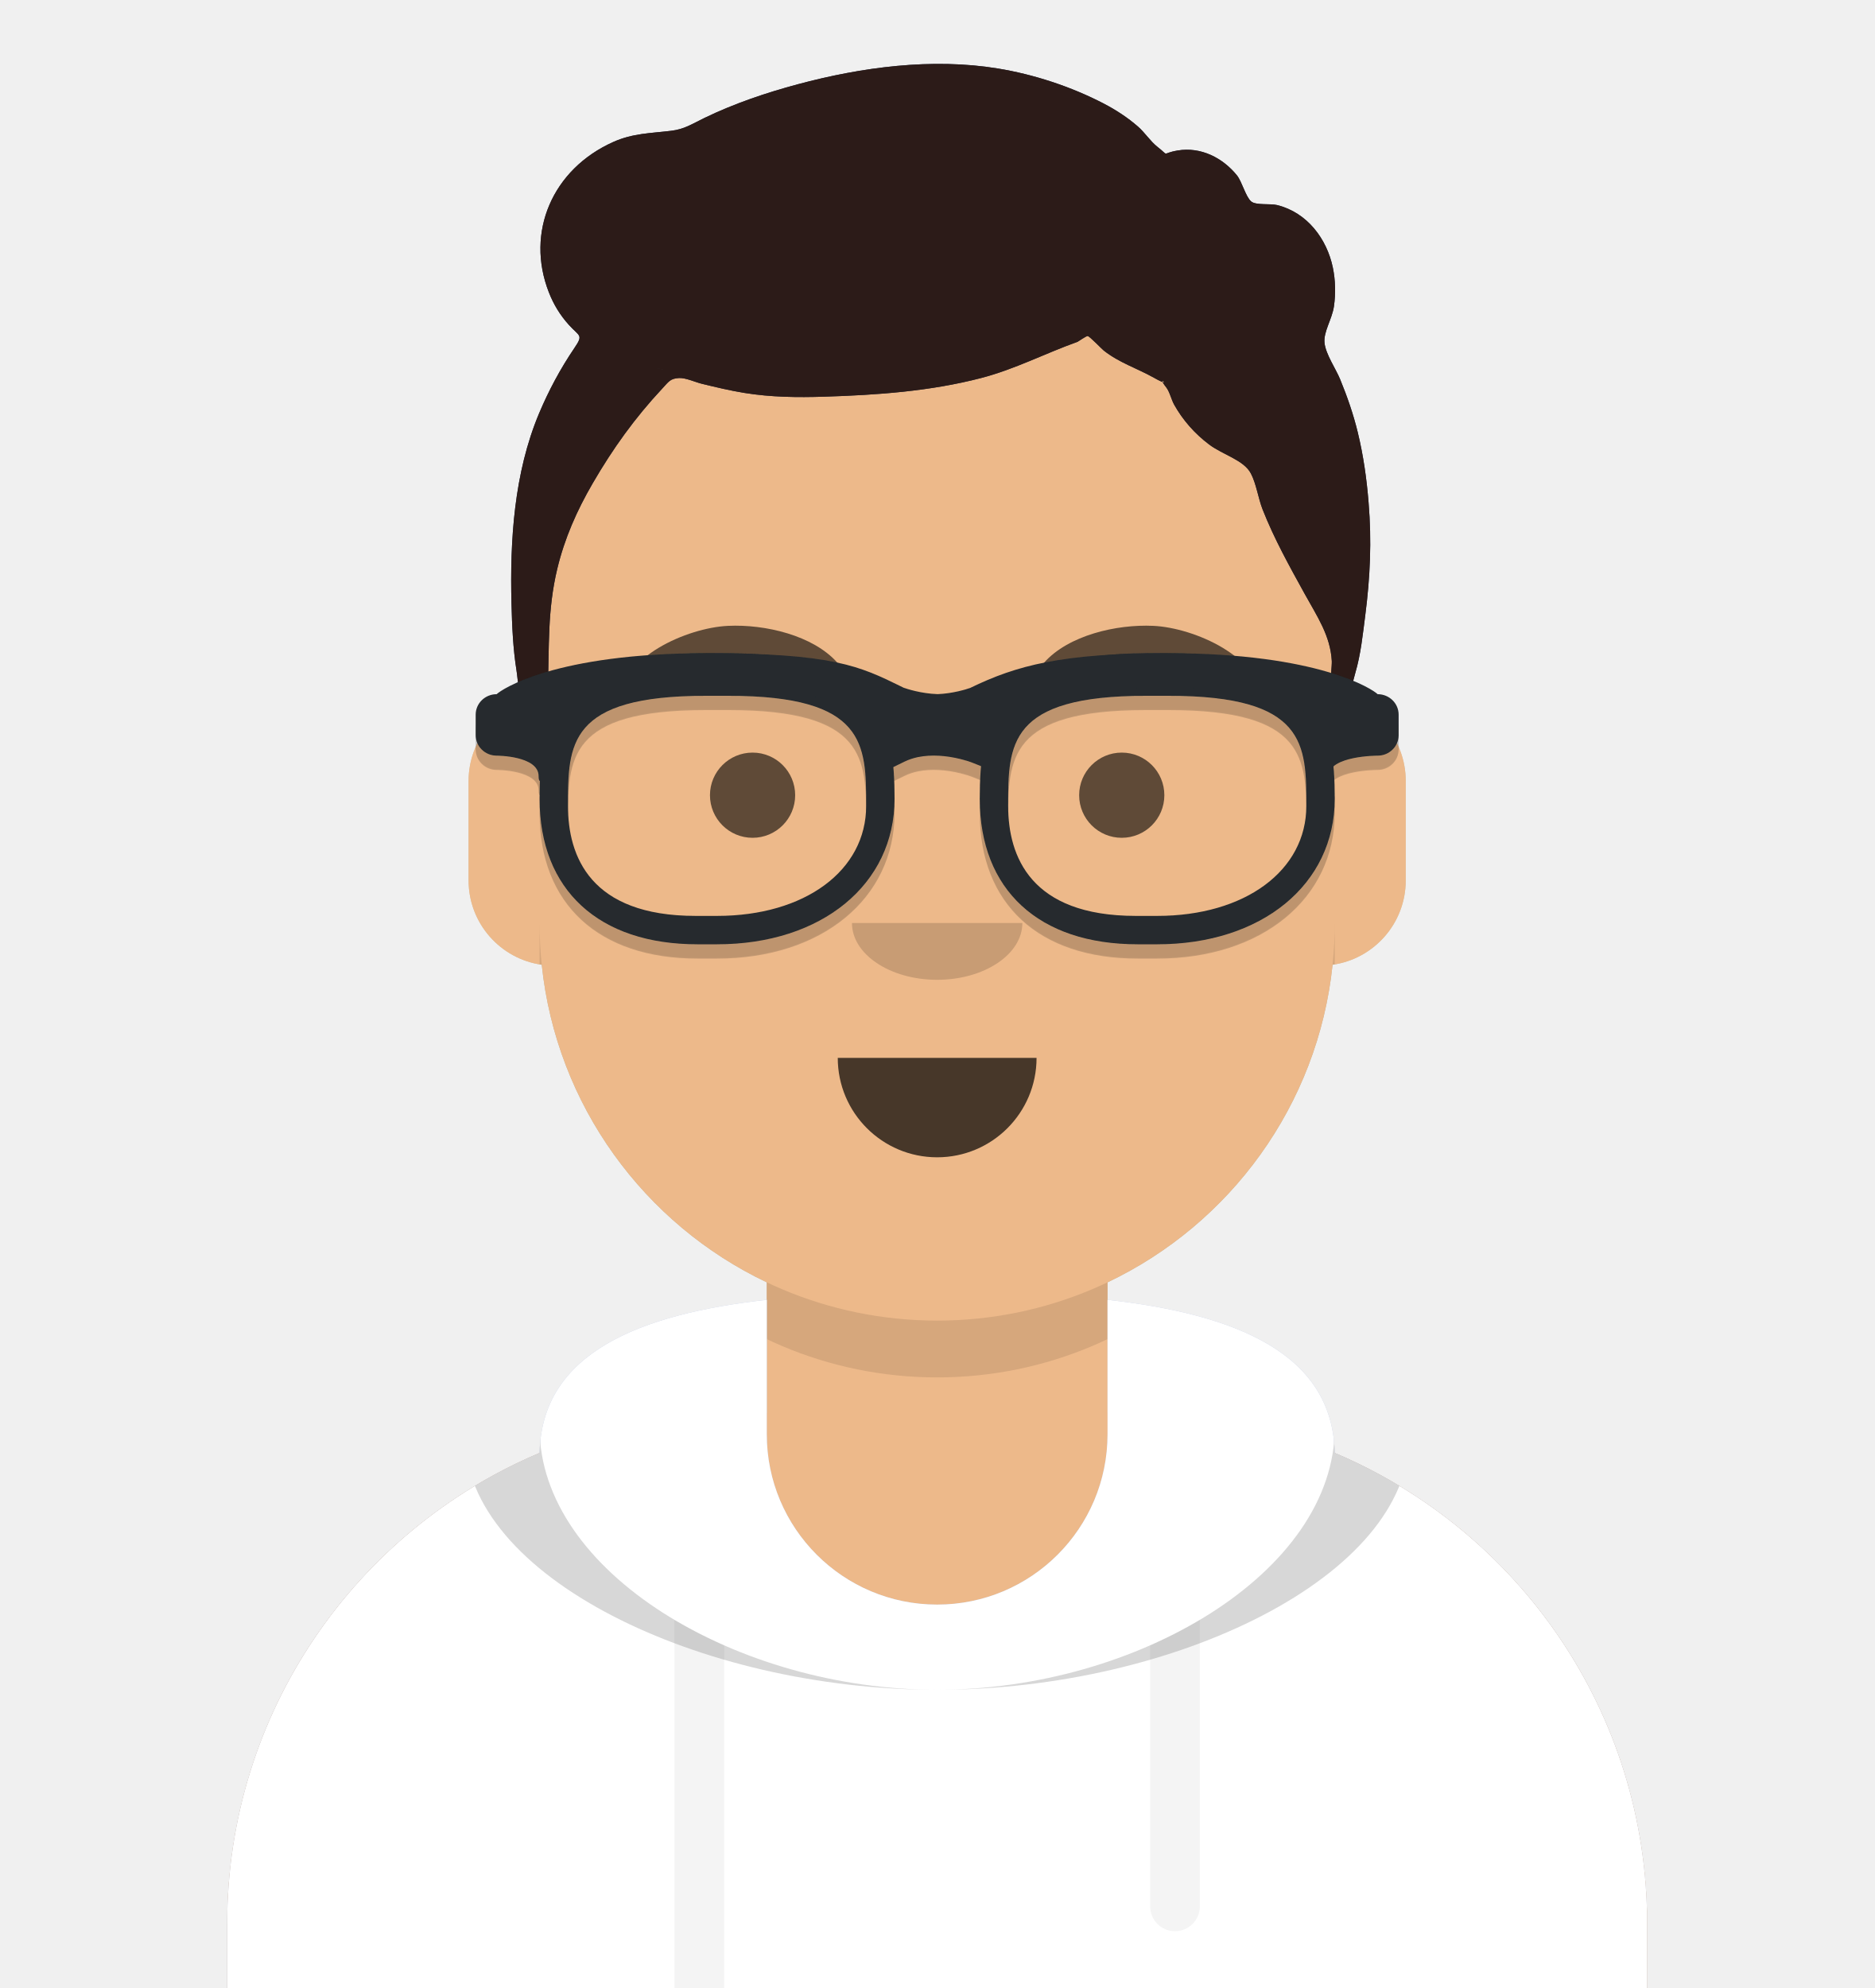
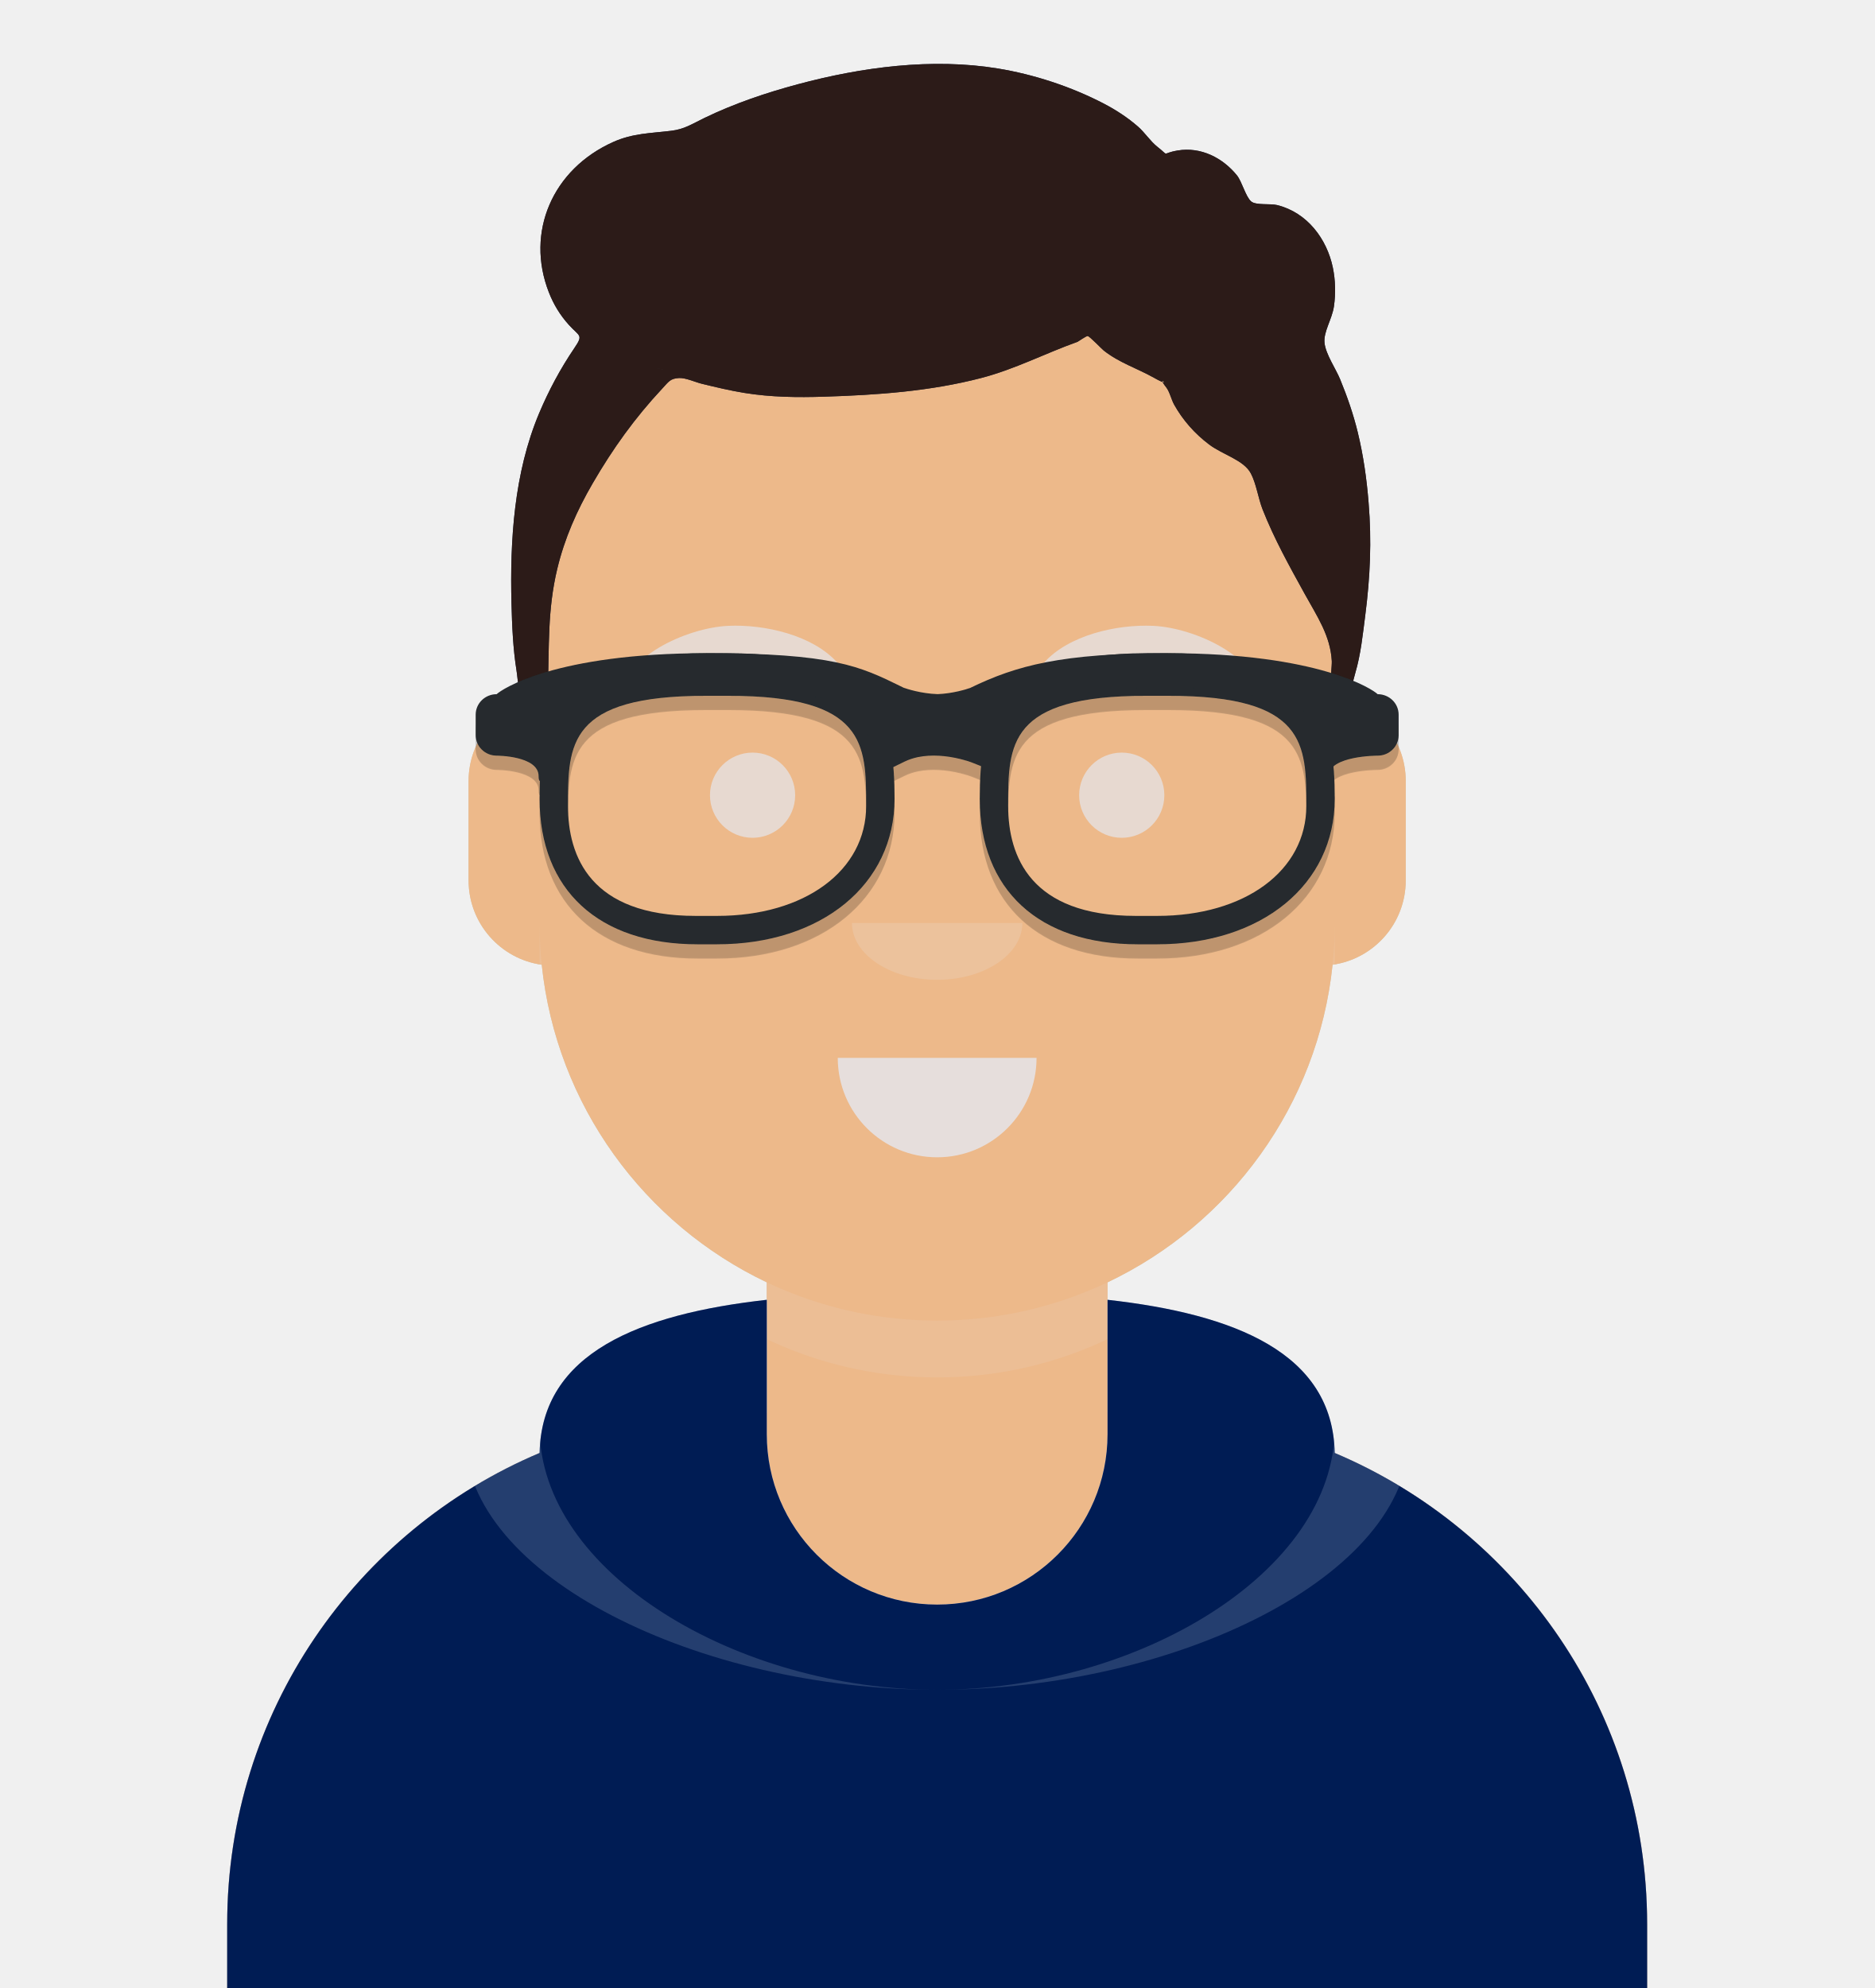
<svg xmlns="http://www.w3.org/2000/svg" xmlns:xlink="http://www.w3.org/1999/xlink" width="264px" height="280px" viewBox="0 0 264 280" version="1.1" data-reactroot="">
  <defs>
    <circle id="path-1" cx="120" cy="120" r="120" />
    <path d="M12,160 C12,226.274 65.726,280 132,280 C198.274,280 252,226.274 252,160 L264,160 L264,-1.42108547e-14 L-3.19744231e-14,-1.42108547e-14 L-3.19744231e-14,160 L12,160 Z" id="path-3" />
    <path d="M124,144.611 L124,163 L128,163 L128,163 C167.765,163 200,195.235 200,235 L200,244 L0,244 L0,235 C-4.86974701e-15,195.235 32.235,163 72,163 L72,163 L76,163 L76,144.611 C58.763,136.422 46.372,119.687 44.305,99.881 C38.48,99.058 34,94.052 34,88 L34,74 C34,68.054 38.325,63.118 44,62.166 L44,56 L44,56 C44,25.072 69.072,5.68137151e-15 100,0 L100,0 L100,0 C130.928,-5.68137151e-15 156,25.072 156,56 L156,62.166 C161.675,63.118 166,68.054 166,74 L166,88 C166,94.052 161.52,99.058 155.695,99.881 C153.628,119.687 141.237,136.422 124,144.611 Z" id="path-5" />
  </defs>
  <g id="Avataaar" stroke="none" stroke-width="1" fill="none" fill-rule="evenodd">
    <g transform="translate(-825, -1100)" id="Avataaar/Circle">
      <g transform="translate(825, 1100)">
        <g id="Mask" />
        <g id="Avataaar" stroke-width="1" fill-rule="evenodd" mask="url(#mask-4)">
          <g id="Body" transform="translate(32, 36)">
            <mask id="mask-6" fill="white">
              <use xlink:href="#path-5" />
            </mask>
            <use fill="#D0C6AC" xlink:href="#path-5" />
            <g id="Skin/👶🏽-03-Brown" mask="url(#mask-6)" fill="#EDB98A">
              <g transform="translate(0, 0)" id="Color">
                <rect x="0" y="0" width="264" height="280" />
              </g>
            </g>
-             <path d="M156,79 L156,102 C156,132.928 130.928,158 100,158 C69.072,158 44,132.928 44,102 L44,79 L44,94 C44,124.928 69.072,150 100,150 C130.928,150 156,124.928 156,94 L156,79 Z" id="Neck-Shadow" fill-opacity="0.1" fill="#000000" mask="url(#mask-6)" />
+             <path d="M156,79 L156,102 C156,132.928 130.928,158 100,158 C69.072,158 44,132.928 44,102 L44,79 L44,94 C44,124.928 69.072,150 100,150 C130.928,150 156,124.928 156,94 L156,79 Z" id="Neck-Shadow" fill-opacity="0.1" fill="#e3efff" mask="url(#mask-6)" />
          </g>
          <g id="Clothing/Hoodie" transform="translate(0, 170)">
            <defs>
              <path d="M108,13.071 C90.081,15.076 76.28,20.552 76.004,34.645 C50.146,45.568 32,71.165 32,100.999 L32,100.999 L32,110 L232,110 L232,100.999 C232,71.165 213.854,45.568 187.996,34.645 C187.72,20.552 173.919,15.076 156,13.071 L156,32 L156,32 C156,45.255 145.255,56 132,56 L132,56 C118.745,56 108,45.255 108,32 L108,13.071 Z" id="react-path-8548" />
            </defs>
            <mask id="react-mask-8549" fill="white">
              <use xlink:href="#react-path-8548" />
            </mask>
            <use id="Hoodie" fill="#B7C1DB" fill-rule="evenodd" xlink:href="#react-path-8548" />
-             <g id="Color/Palette/Gray-01" mask="url(#react-mask-8549)" fill-rule="evenodd" fill="#FFFFFF">
+             <g id="Color/Palette/Gray-01" mask="url(#react-mask-8549)" fill-rule="evenodd" fill="#001C54">
              <rect id="🖍Color" x="0" y="0" width="264" height="110" />
            </g>
-             <path d="M102,61.739 L102,110 L95,110 L95,58.15 C97.204,59.46 99.547,60.661 102,61.739 Z M169,58.15 L169,98.5 C169,100.433 167.433,102 165.5,102 C163.567,102 162,100.433 162,98.5 L162,61.739 C164.453,60.661 166.796,59.46 169,58.15 Z" id="Straps" fill="#F4F4F4" fill-rule="evenodd" mask="url(#react-mask-8549)" />
-             <path d="M90.96,12.724 C75.909,15.571 65.5,21.243 65.5,32.308 C65.5,52.02 98.538,68 132,68 C165.462,68 198.5,52.02 198.5,32.308 C198.5,21.243 188.091,15.571 173.04,12.724 C182.125,16.074 188,21.706 188,31.077 C188,51.469 160.179,68 132,68 C103.821,68 76,51.469 76,31.077 C76,21.706 81.875,16.074 90.96,12.724 Z" id="Shadow" fill-opacity="0.16" fill="#000000" fill-rule="evenodd" mask="url(#react-mask-8549)" />
+             <path d="M102,61.739 L102,110 L95,110 L95,58.15 C97.204,59.46 99.547,60.661 102,61.739 Z M169,58.15 L169,98.5 C169,100.433 167.433,102 165.5,102 C163.567,102 162,100.433 162,98.5 L162,61.739 C164.453,60.661 166.796,59.46 169,58.15 Z" id="Straps" fill="#001C54" fill-rule="evenodd" mask="url(#react-mask-8549)" />
+             <path d="M90.96,12.724 C75.909,15.571 65.5,21.243 65.5,32.308 C65.5,52.02 98.538,68 132,68 C165.462,68 198.5,52.02 198.5,32.308 C198.5,21.243 188.091,15.571 173.04,12.724 C182.125,16.074 188,21.706 188,31.077 C188,51.469 160.179,68 132,68 C103.821,68 76,51.469 76,31.077 C76,21.706 81.875,16.074 90.96,12.724 Z" id="Shadow" fill-opacity="0.16" fill="#e3efff" fill-rule="evenodd" mask="url(#react-mask-8549)" />
          </g>
-           <g id="Face" transform="translate(76, 82)" fill="#000000">
+           <g id="Face" transform="translate(76, 82)" fill="#e3efff">
            <g id="Mouth/Default" transform="translate(2, 52)" fill-opacity="0.7">
              <path d="M40,15 C40,22.732 46.268,29 54,29 L54,29 C61.732,29 68,22.732 68,15" id="Mouth" />
            </g>
            <g id="Nose/Default" transform="translate(28, 40)" fill-opacity="0.16">
              <path d="M16,8 C16,12.418 21.373,16 28,16 L28,16 C34.627,16 40,12.418 40,8" id="Nose" />
            </g>
            <g id="Eyes/Default-😀" transform="translate(0, 8)" fill-opacity="0.6">
              <circle id="Eye" cx="30" cy="22" r="6" />
              <circle id="Eye" cx="82" cy="22" r="6" />
            </g>
            <g id="Eyebrow/Natural/Default-Natural" fill-opacity="0.6">
              <path d="M26.039,6.21 C20.278,6.983 11.293,12.005 12.044,17.818 C12.069,18.008 12.357,18.067 12.481,17.908 C14.967,14.72 34.193,10.037 41.194,11.015 C41.835,11.104 42.258,10.443 41.821,10.03 C38.077,6.495 31.2,5.512 26.039,6.21" id="Eyebrow" transform="translate(27, 12) rotate(5) translate(-27, -12) " />
              <path d="M85.039,6.21 C79.278,6.983 70.293,12.005 71.044,17.818 C71.069,18.008 71.357,18.067 71.481,17.908 C73.967,14.72 93.193,10.037 100.194,11.015 C100.835,11.104 101.258,10.443 100.821,10.03 C97.077,6.495 90.2,5.512 85.039,6.21" id="Eyebrow" transform="translate(86, 12) scale(-1, 1) rotate(5) translate(-86, -12) " />
            </g>
          </g>
          <g id="Top" stroke-width="1" fill-rule="evenodd">
            <defs>
              <rect id="react-path-8554" x="0" y="0" width="264" height="280" />
              <path d="M94.252,52.022 C94.375,51.968 94.07,51.947 93.336,51.96 C94.228,51.958 94.533,51.979 94.252,52.022 M86.117,36.302 C86.115,36.282 86.134,36.453 86.117,36.302 M193.765,70.766 C193.501,67.449 193.033,64.152 192.247,60.911 C191.622,58.335 190.769,55.878 189.76,53.42 C189.151,51.935 187.728,49.896 187.56,48.294 C187.395,46.717 188.627,44.969 188.889,43.132 C189.144,41.345 189.101,39.465 188.734,37.694 C187.901,33.671 185.14,29.93 180.877,28.881 C179.925,28.647 177.913,28.936 177.241,28.382 C176.47,27.746 175.933,25.581 175.235,24.712 C173.244,22.236 170.14,20.642 166.866,21.198 C164.455,21.607 165.839,22.105 164.032,20.686 C163.027,19.898 162.276,18.693 161.3,17.839 C159.833,16.556 158.15,15.458 156.408,14.557 C151.851,12.199 146.654,10.485 141.564,9.649 C132.279,8.125 122.369,9.454 113.369,11.869 C108.89,13.07 104.382,14.595 100.222,16.612 C98.439,17.476 97.409,18.194 95.549,18.42 C92.621,18.777 90.14,18.759 87.366,20.001 C78.83,23.823 74.985,32.69 78.307,41.175 C78.975,42.882 79.88,44.38 81.127,45.759 C82.647,47.439 83.198,47.109 81.888,49.041 C79.929,51.931 78.278,55.013 76.933,58.213 C73.404,66.615 72.814,76.077 73.044,85.037 C73.124,88.174 73.259,91.35 73.753,94.456 C73.967,95.801 74.027,98.329 75.035,99.327 C75.547,99.833 76.276,100.115 77.004,99.914 C78.713,99.44 78.125,98.179 78.165,97.008 C78.365,91.124 78.095,85.919 79.494,80.106 C80.528,75.812 82.25,71.911 84.483,68.071 C87.321,63.187 90.386,58.898 94.29,54.716 C95.207,53.732 95.408,53.315 96.639,53.244 C97.571,53.19 98.934,53.828 99.84,54.049 C101.838,54.536 103.839,55.017 105.873,55.345 C109.613,55.948 113.317,55.989 117.09,55.87 C124.516,55.638 131.975,55.117 139.175,53.247 C143.957,52.005 148.197,49.776 152.777,48.142 C152.859,48.113 154.007,47.295 154.208,47.328 C154.489,47.375 156.185,49.154 156.471,49.378 C158.697,51.124 161.138,51.857 163.541,53.208 C166.505,54.875 163.635,52.49 165.269,54.567 C165.746,55.172 165.99,56.293 166.372,56.978 C167.588,59.161 169.28,61.08 171.303,62.602 C173.258,64.073 176.196,64.783 177.193,66.697 C177.962,68.174 178.221,70.181 178.841,71.758 C180.469,75.893 182.618,79.749 184.767,83.644 C186.499,86.783 188.392,89.525 188.585,93.112 C188.652,94.36 187.464,101.849 190.358,99.572 C190.787,99.234 191.711,95.416 191.901,94.768 C192.673,92.135 192.947,89.387 193.296,86.682 C193.99,81.302 194.219,76.184 193.765,70.766" id="react-path-8553" />
              <filter x="-0.8%" y="-2.0%" width="101.5%" height="108.0%" filterUnits="objectBoundingBox" id="react-filter-8550">
                <feOffset dx="0" dy="2" in="SourceAlpha" result="shadowOffsetOuter1" />
                <feColorMatrix values="0 0 0 0 0   0 0 0 0 0   0 0 0 0 0  0 0 0 0.16 0" type="matrix" in="shadowOffsetOuter1" result="shadowMatrixOuter1" />
                <feMerge>
                  <feMergeNode in="shadowMatrixOuter1" />
                  <feMergeNode in="SourceGraphic" />
                </feMerge>
              </filter>
            </defs>
            <mask id="react-mask-8552" fill="white">
              <use xlink:href="#react-path-8554" />
            </mask>
            <g id="Mask" />
            <g id="Top/Short-Hair/Short-Curly" mask="url(#react-mask-8552)">
              <g transform="translate(-1, 0)">
                <mask id="react-mask-8551" fill="white">
                  <use xlink:href="#react-path-8553" />
                </mask>
                <use id="Short-Hair" stroke="none" fill="#28354B" fill-rule="evenodd" xlink:href="#react-path-8553" />
                <g id="Skin/👶🏽-03-Brown" mask="url(#react-mask-8551)" fill="#2C1B18">
                  <g transform="translate(0, 0) " id="Color">
                    <rect x="0" y="0" width="264" height="280" />
                  </g>
                </g>
                <g id="Top/_Resources/Prescription-02" fill="none" transform="translate(62, 85)" stroke-width="1">
                  <defs>
                    <filter x="-0.8%" y="-2.4%" width="101.5%" height="109.8%" filterUnits="objectBoundingBox" id="react-filter-8555">
                      <feOffset dx="0" dy="2" in="SourceAlpha" result="shadowOffsetOuter1" />
                      <feColorMatrix values="0 0 0 0 0   0 0 0 0 0   0 0 0 0 0  0 0 0 0.2 0" type="matrix" in="shadowOffsetOuter1" result="shadowMatrixOuter1" />
                      <feMerge>
                        <feMergeNode in="shadowMatrixOuter1" />
                        <feMergeNode in="SourceGraphic" />
                      </feMerge>
                    </filter>
                  </defs>
                  <g id="Wayfarers" filter="url(#react-filter-8555)" transform="translate(6, 7)" fill="#252C2F">
                    <path d="M34,41 L31.242,41 C17.315,41 9,33.336 9,20.5 C9,10.127 10.817,0 32.53,0 L35.47,0 C57.183,0 59,10.127 59,20.5 C59,32.569 48.721,41 34,41 Z M32.385,6 C13,6 13,12.841 13,21.502 C13,28.572 16.116,37 30.971,37 L34,37 C46.365,37 55,30.627 55,21.502 C55,12.841 55,6 35.615,6 L32.385,6 Z" id="Left" fill-rule="nonzero" />
                    <path d="M96,41 L93.242,41 C79.315,41 71,33.336 71,20.5 C71,10.127 72.817,0 94.53,0 L97.47,0 C119.183,0 121,10.127 121,20.5 C121,32.569 110.721,41 96,41 Z M94.385,6 C75,6 75,12.841 75,21.502 C75,28.572 78.119,37 92.971,37 L96,37 C108.365,37 117,30.627 117,21.502 C117,12.841 117,6 97.615,6 L94.385,6 Z" id="Right" fill-rule="nonzero" />
                    <path d="M2.955,5.772 C3.646,5.096 11.21,0 32.5,0 C50.351,0 54.13,1.853 59.85,4.652 L60.269,4.859 C60.667,4.999 62.7,5.69 65.079,5.766 C67.246,5.673 69.1,5.085 69.642,4.897 C76.17,1.722 82.561,0 97.5,0 C118.79,0 126.354,5.096 127.045,5.772 C128.679,5.772 130,7.062 130,8.657 L130,11.543 C130,13.139 128.679,14.429 127.045,14.429 C127.045,14.429 120.144,14.429 120.144,17.315 C120.144,20.2 118.182,13.139 118.182,11.543 L118.182,8.732 C114.579,7.353 108.128,4.786 97.5,4.786 C85.658,4.786 79.761,6.886 74.702,8.971 L74.759,9.108 L74.756,11.094 L72.539,16.444 L69.8,15.361 C69.556,15.264 69.028,15.09 68.296,14.91 C66.256,14.407 64.159,14.254 62.304,14.634 C61.624,14.774 60.992,14.984 60.413,15.267 L57.77,16.558 L55.127,11.396 L55.244,9.102 L55.325,8.907 C50.962,6.874 46.939,4.786 32.5,4.786 C21.872,4.786 15.422,7.352 11.818,8.731 L11.818,11.543 C11.818,13.139 8.864,20.2 8.864,17.315 C8.864,14.429 2.955,14.429 2.955,14.429 C1.324,14.429 0,13.139 0,11.543 L0,8.657 C0,7.062 1.324,5.772 2.955,5.772 Z" id="Stuff" fill-rule="nonzero" />
                  </g>
                </g>
              </g>
            </g>
          </g>
        </g>
      </g>
    </g>
  </g>
</svg>
